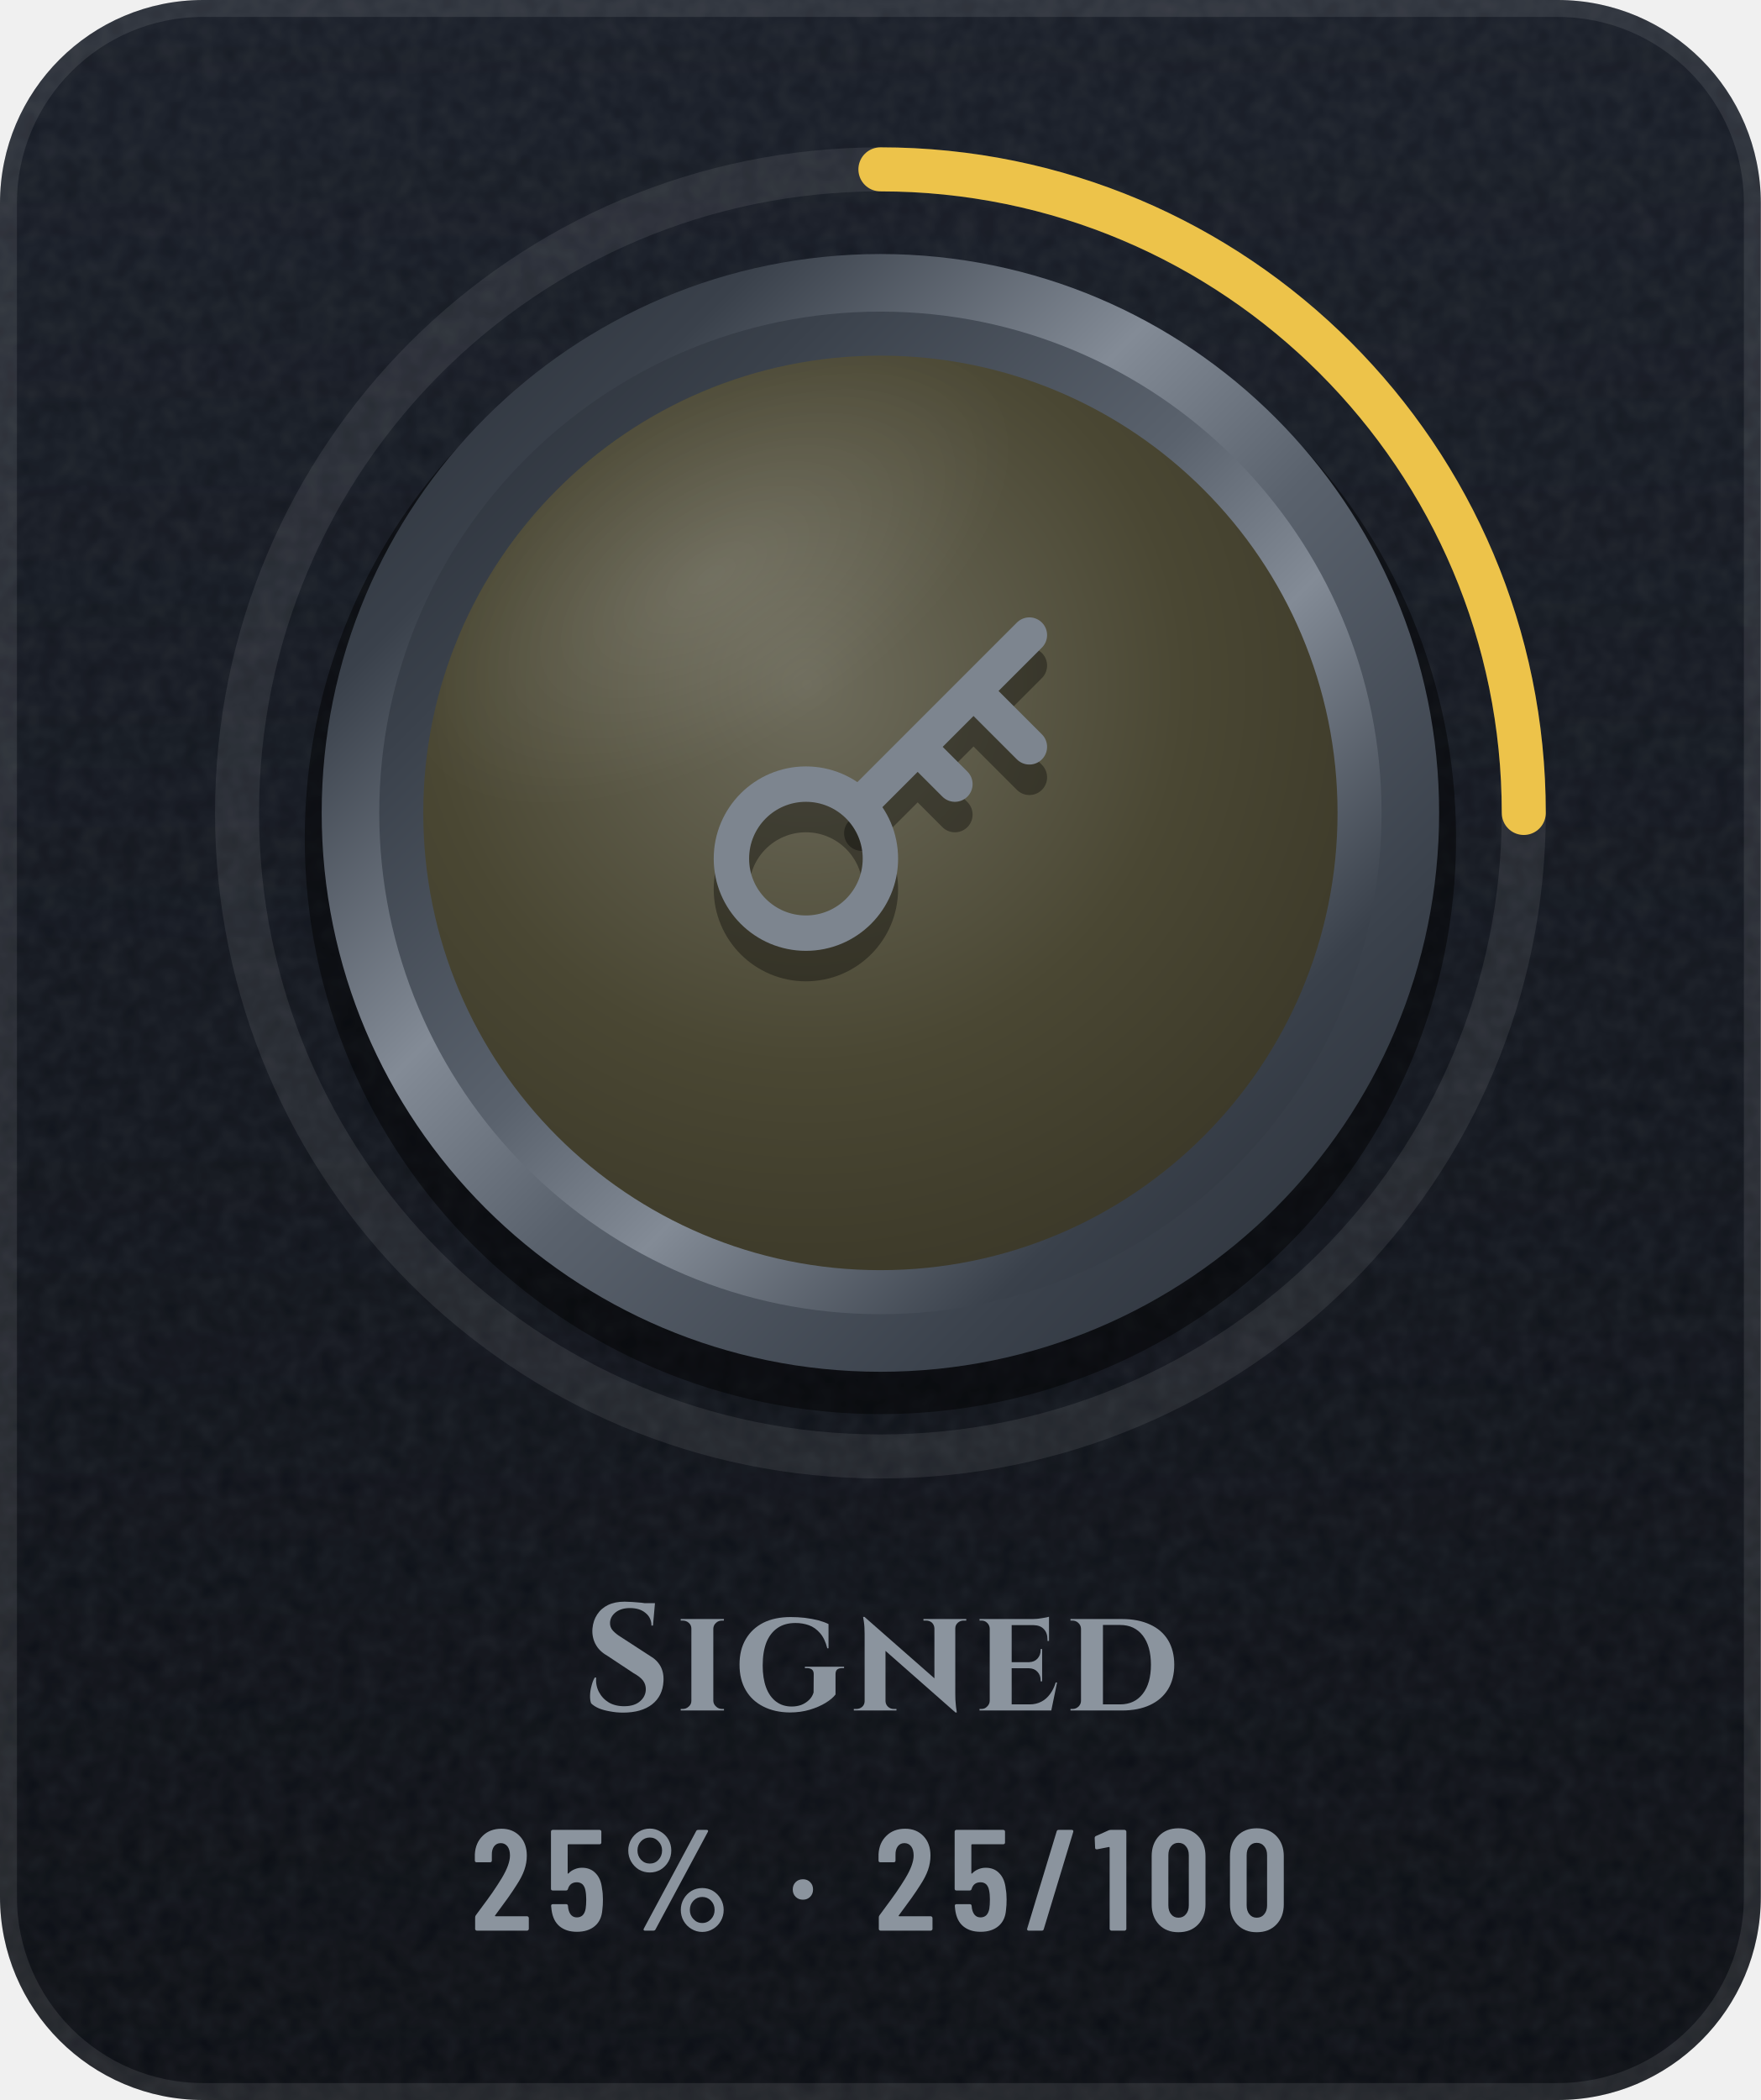
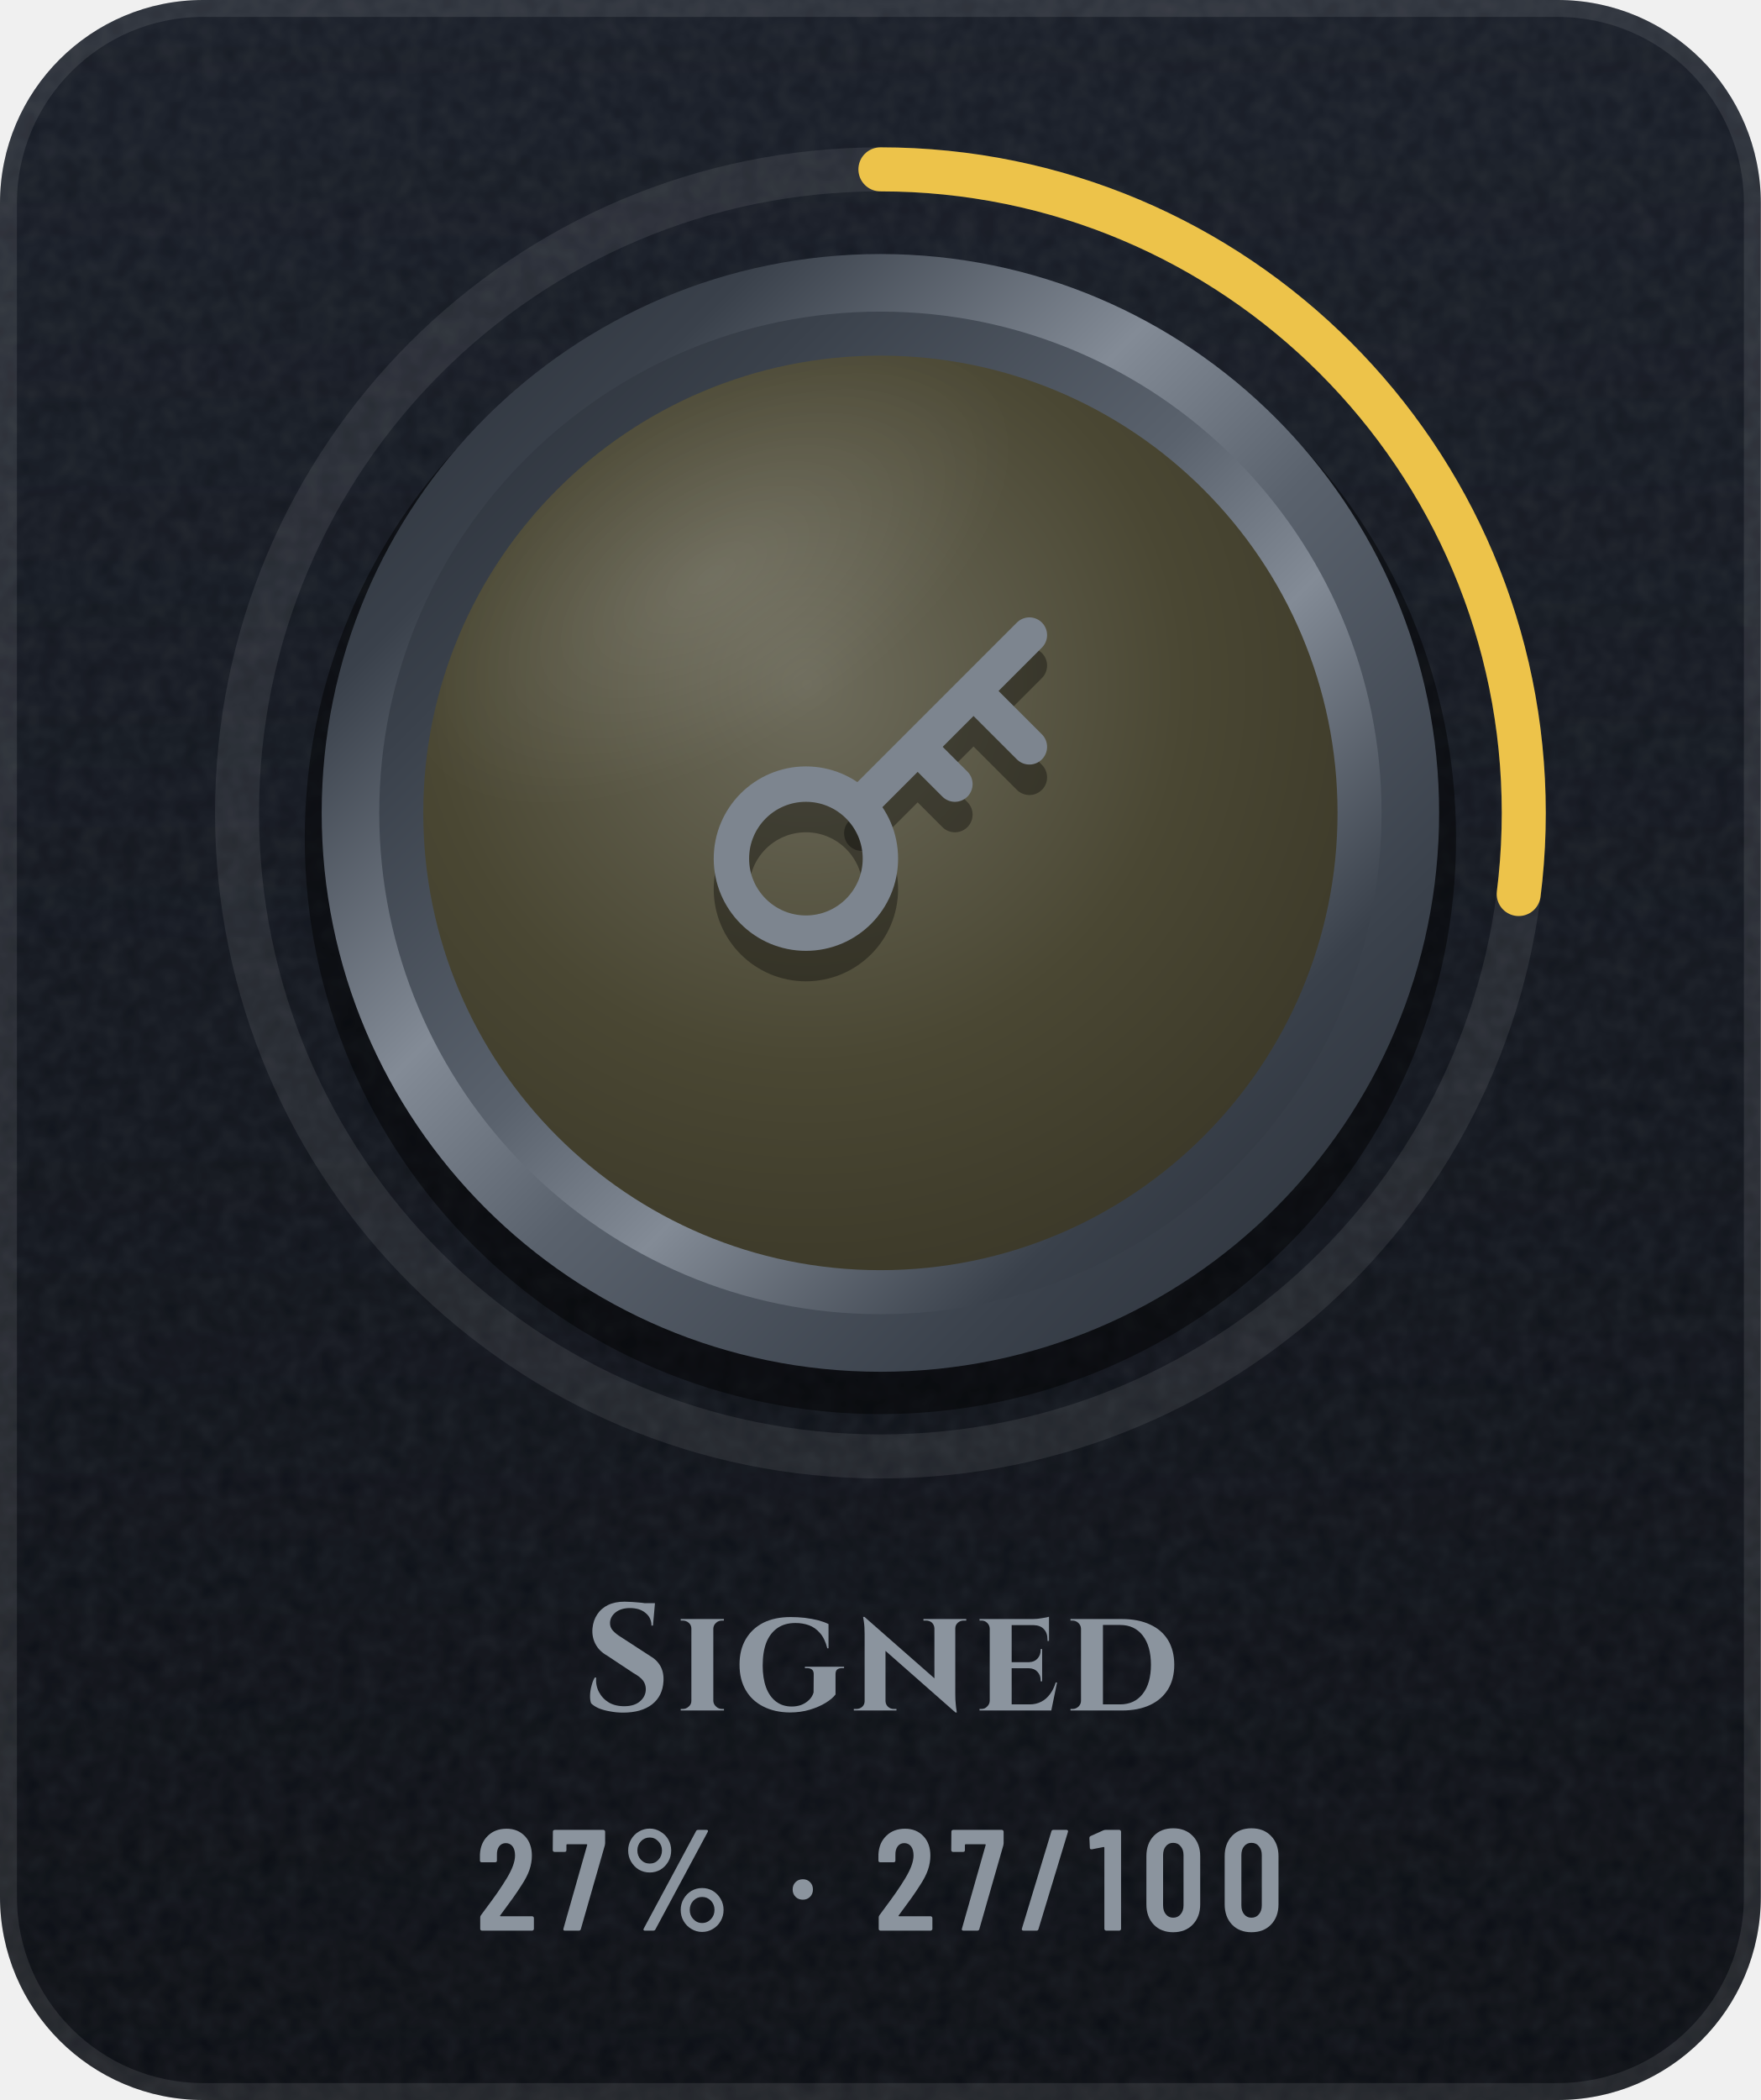
- <svg xmlns="http://www.w3.org/2000/svg" width="104" height="124" viewBox="0 0 104 124" role="img" aria-label="Signed: 25% (25 of 100)">
+ <svg xmlns="http://www.w3.org/2000/svg" width="104" height="124" viewBox="0 0 104 124" role="img" aria-label="Signed: 27% (27 of 100)">
  <defs>
    <linearGradient id="bg" x1="0" y1="0" x2="0" y2="1">
      <stop offset="0" stop-color="#171C26" />
      <stop offset="1" stop-color="#0A0D13" />
    </linearGradient>
    <clipPath id="card">
      <rect width="104" height="124" rx="12" />
    </clipPath>
    <filter id="grain" x="0" y="0" width="100%" height="100%">
      <feTurbulence type="fractalNoise" baseFrequency=".85" numOctaves="2" stitchTiles="stitch" />
      <feColorMatrix values="0 0 0 0 1 0 0 0 0 1 0 0 0 0 1 0 0 0 .07 0" />
    </filter>
    <radialGradient id="glow" cx=".5" cy=".5" r=".5">
      <stop offset="0" stop-color="#5A626D" stop-opacity="0" />
      <stop offset="1" stop-color="#5A626D" stop-opacity="0" />
    </radialGradient>
    <linearGradient id="mh" x1="0" y1="0" x2="1" y2="0">
      <stop offset="0" stop-color="#252A32" />
      <stop offset="0.2" stop-color="#3A414B" />
      <stop offset="0.4" stop-color="#838B96" />
      <stop offset="0.54" stop-color="#5A626D" />
      <stop offset="0.78" stop-color="#3A414B" />
      <stop offset="1" stop-color="#252A32" />
    </linearGradient>
    <linearGradient id="md" x1="0" y1="0" x2="1" y2="1">
      <stop offset="0" stop-color="#252A32" />
      <stop offset="0.2" stop-color="#3A414B" />
      <stop offset="0.4" stop-color="#838B96" />
      <stop offset="0.54" stop-color="#5A626D" />
      <stop offset="0.78" stop-color="#3A414B" />
      <stop offset="1" stop-color="#252A32" />
    </linearGradient>
    <linearGradient id="mdr" x1="1" y1="1" x2="0" y2="0">
      <stop offset="0" stop-color="#252A32" />
      <stop offset="0.2" stop-color="#3A414B" />
      <stop offset="0.4" stop-color="#838B96" />
      <stop offset="0.54" stop-color="#5A626D" />
      <stop offset="0.78" stop-color="#3A414B" />
      <stop offset="1" stop-color="#252A32" />
    </linearGradient>
    <linearGradient id="dia" x1="0" y1="0" x2="1" y2="0">
      <stop offset="0" stop-color="#6CCBFF" />
      <stop offset=".5" stop-color="#C4B2FF" />
      <stop offset="1" stop-color="#F29BDD" />
    </linearGradient>
    <linearGradient id="pb" x1="0" y1="0" x2="1" y2="0">
      <stop offset="0" stop-color="#8F5125" />
      <stop offset="1" stop-color="#F5C69A" />
    </linearGradient>
    <linearGradient id="shg" x1="0" y1="0" x2="1" y2="0">
      <stop offset="0" stop-color="#FFFFFF" stop-opacity="0" />
      <stop offset=".5" stop-color="#FFFFFF" stop-opacity=".6" />
      <stop offset="1" stop-color="#FFFFFF" stop-opacity="0" />
    </linearGradient>
    <radialGradient id="en" cx=".42" cy=".36" r=".75">
      <stop offset="0" stop-color="#6E6C5C" />
      <stop offset=".55" stop-color="#4A4733" />
      <stop offset="1" stop-color="#383526" />
    </radialGradient>
    <linearGradient id="ig" gradientUnits="userSpaceOnUse" x1="0" y1="34" x2="0" y2="62">
      <stop offset="0" stop-color="#7D858F" />
      <stop offset="1" stop-color="#4E5661" />
    </linearGradient>
    <radialGradient id="gl" cx=".5" cy=".5" r=".5">
      <stop offset="0" stop-color="#FFFFFF" stop-opacity=".45" />
      <stop offset="1" stop-color="#FFFFFF" stop-opacity="0" />
    </radialGradient>
    <clipPath id="fc">
      <circle cx="52" cy="48" r="27" />
    </clipPath>
  </defs>
  <g clip-path="url(#card)">
    <rect width="104" height="124" fill="url(#bg)" />
    <rect width="104" height="124" filter="url(#grain)" />
  </g>
  <rect x=".5" y=".5" width="103" height="123" rx="11.5" fill="none" stroke="#FFFFFF" stroke-opacity=".09" />
  <circle cx="52" cy="48" r="48" fill="url(#glow)" />
  <circle cx="52" cy="48" r="38" fill="none" stroke="#FFFFFF" stroke-opacity=".08" stroke-width="2.6" />
-   <circle cx="52" cy="48" r="38" fill="none" stroke="#EDC34A" stroke-width="2.6" stroke-linecap="round" stroke-dasharray="59.7 238.8" transform="rotate(-90 52 48)" />
+   <circle cx="52" cy="48" r="38" fill="none" stroke="#EDC34A" stroke-width="2.6" stroke-linecap="round" stroke-dasharray="64.5 238.8" transform="rotate(-90 52 48)" />
  <circle cx="52" cy="49.5" r="34" fill="#000000" fill-opacity=".45" />
  <circle cx="52" cy="48" r="33" fill="url(#md)" />
  <circle cx="52" cy="48" r="29.6" fill="url(#mdr)" />
  <circle cx="52" cy="48" r="27" fill="url(#en)" />
  <g transform="translate(38.8 36) scale(1.1)" fill="none" stroke="#000000" stroke-width="1.9" stroke-linecap="round" stroke-linejoin="round" stroke-opacity=".35">
    <circle cx="8" cy="15" r="4" />
    <path d="M11 12l9-9M17 6l3 3M14 9l2 2" />
  </g>
  <g transform="translate(38.8 34.2) scale(1.1)" fill="none" stroke="url(#ig)" stroke-width="1.9" stroke-linecap="round" stroke-linejoin="round">
    <circle cx="8" cy="15" r="4" />
    <path d="M11 12l9-9M17 6l3 3M14 9l2 2" />
  </g>
  <g clip-path="url(#fc)">
    <ellipse cx="42" cy="34" rx="20" ry="10" transform="rotate(-32 42 34)" fill="url(#gl)" opacity=".25" />
  </g>
  <g transform="translate(34.4 101) scale(0.009 -0.009)" fill="#8B949E">
    <use href="#s83" x="0" />
    <use href="#s105" x="611" />
    <use href="#s103" x="997" />
    <use href="#s110" x="1760" />
    <use href="#s101" x="2572" />
    <use href="#s100" x="3170" />
  </g>
-   <g transform="translate(27.8 114) scale(0.0085 -0.0085)" fill="#8B949E">
+   <g transform="translate(28.1 114) scale(0.0085 -0.0085)" fill="#8B949E">
    <use href="#m50" x="0" />
-     <use href="#m53" x="519" />
-     <use href="#m37" x="1041" />
-     <use href="#m183" x="2201" />
-     <use href="#m50" x="2805" />
-     <use href="#m53" x="3324" />
-     <use href="#m47" x="3846" />
-     <use href="#m49" x="4326" />
-     <use href="#m48" x="4694" />
-     <use href="#m48" x="5238" />
+     <use href="#m55" x="519" />
+     <use href="#m37" x="1005" />
+     <use href="#m183" x="2165" />
+     <use href="#m50" x="2769" />
+     <use href="#m55" x="3288" />
+     <use href="#m47" x="3774" />
+     <use href="#m49" x="4254" />
+     <use href="#m48" x="4622" />
+     <use href="#m48" x="5166" />
  </g>
  <defs>
    <path id="m37" d="M54 557Q54 598 74 633Q94 668 128 688Q163 709 204 709Q244 709 278 688Q313 668 333 633Q353 598 353 557Q353 515 333 480Q313 445 279 424Q245 404 204 404Q163 404 128 424Q94 445 74 480Q54 515 54 557ZM162 14 526 692Q530 700 541 700H599Q606 700 608 696Q610 692 607 686L243 8Q239 0 228 0H170Q163 0 161 4Q159 8 162 14ZM289 557Q289 594 264 620Q239 647 204 647Q168 647 143 621Q118 595 118 557Q118 519 143 492Q168 466 204 466Q240 466 264 492Q289 519 289 557ZM419 144Q419 185 439 220Q459 255 493 276Q527 296 568 296Q609 296 643 276Q677 255 697 220Q717 185 717 144Q717 102 697 67Q677 32 643 12Q609 -9 568 -9Q527 -9 493 12Q459 32 439 67Q419 102 419 144ZM654 144Q654 182 629 208Q604 234 568 234Q532 234 507 208Q482 182 482 144Q482 106 507 80Q532 53 568 53Q604 53 629 80Q654 106 654 144Z" />
    <path id="m47" d="M21 14 226 690Q229 700 239 700H331Q337 700 340 696Q343 692 341 686L136 10Q133 0 123 0H31Q25 0 22 4Q19 8 21 14Z" />
    <path id="m48" d="M38 183V517Q38 604 89 658Q140 711 224 711Q309 711 360 658Q412 604 412 517V183Q412 96 360 42Q309 -11 224 -11Q140 -11 89 42Q38 96 38 183ZM296 176V524Q296 563 276 586Q257 610 224 610Q192 610 173 586Q154 563 154 524V176Q154 137 173 114Q192 90 224 90Q257 90 276 114Q296 137 296 176Z" />
    <path id="m49" d="M122 700H218Q223 700 226 696Q230 693 230 688V12Q230 7 226 4Q223 0 218 0H126Q121 0 118 4Q114 7 114 12V576Q114 578 112 580Q111 582 109 581L27 565H24Q13 565 13 576L10 643Q10 653 18 657L107 697Q114 700 122 700Z" />
    <path id="m50" d="M173 100H392Q397 100 400 96Q404 93 404 88V12Q404 7 400 4Q397 0 392 0H43Q38 0 34 4Q31 7 31 12V92Q31 101 36 107L75 160Q114 212 152 266Q189 320 215 363Q273 459 273 522Q273 562 256 585Q238 608 209 608Q180 608 163 586Q146 563 147 526V487Q147 482 144 478Q140 475 135 475H41Q36 475 32 478Q29 482 29 487V530Q33 610 84 659Q134 708 214 708Q293 708 342 656Q390 605 390 521Q390 471 373 422Q356 373 319 317Q294 277 260 229Q225 181 214 166Q184 126 170 106Q168 104 169 102Q170 100 173 100Z" />
-     <path id="m53" d="M400 216Q400 175 396 146Q391 72 344 32Q297 -8 219 -8Q145 -8 99 30Q53 68 43 144L40 172Q40 184 52 184H144Q156 184 157 172Q157 166 159 154Q171 92 219 92Q244 92 260 108Q275 124 280 153Q284 178 284 217Q284 254 278 281Q273 307 258 322Q242 336 219 336Q171 336 157 290Q154 279 144 279H51Q46 279 42 282Q39 286 39 291V688Q39 693 42 696Q46 700 51 700H377Q382 700 386 696Q389 693 389 688V612Q389 607 386 604Q382 600 377 600H160Q155 600 155 595V400Q155 397 157 396Q159 396 161 398Q178 416 202 426Q227 437 254 437Q314 437 350 398Q387 360 394 290Q400 259 400 216Z" />
+     <path id="m55" d="M90 13 255 594Q257 600 251 600H116Q111 600 111 595V559Q111 554 108 550Q104 547 99 547H28Q23 547 20 550Q16 554 16 559L17 688Q17 693 20 696Q24 700 29 700H368Q373 700 376 696Q380 693 380 688V607Q380 603 378 593L211 10Q208 0 197 0H100Q87 0 90 13Z" />
    <path id="m183" d="M37 286Q37 317 57 337Q77 357 108 357Q139 357 158 337Q178 317 178 286Q178 255 158 235Q138 215 108 215Q77 215 57 235Q37 255 37 286Z" />
    <path id="s83" d="M277 714Q297 714 326 712Q356 710 388 707Q399 705 409 704H476L475 692Q475 692 475 692L463 557H453Q453 609 414 640Q376 672 312 672Q254 672 218 644Q183 616 181 576Q180 546 200 524Q220 502 251 483L442 359Q488 333 512 291Q535 249 532 193Q527 95 457 40Q387 -14 267 -14Q223 -14 182 -6Q140 1 108 14Q76 28 57 47Q49 69 50 100Q51 131 60 163Q68 195 81 216H90Q86 165 108 122Q131 78 174 52Q218 27 278 28Q344 29 380 62Q416 94 416 140Q416 171 398 196Q379 221 337 244L162 360Q109 390 85 437Q61 484 66 539Q71 591 97 630Q123 670 168 692Q214 714 277 714Z" />
    <path id="s100" d="M371 600Q478 600 555 564Q632 529 673 462Q714 394 714 300Q714 206 673 139Q632 72 555 36Q478 0 371 0H33V10H46Q69 10 86 26Q102 42 102 64V537Q101 560 84 575Q68 590 45 590H33V600ZM246 561V40H359Q453 40 507 109Q561 178 561 300Q561 422 507 492Q453 561 359 561Z" />
    <path id="s101" d="M543 184 505 0H34V10H47Q69 10 84 26Q100 41 101 63V537Q100 560 84 575Q69 590 47 590H34V600H385Q414 600 446 606Q478 611 490 615V456H480V465Q480 509 456 534Q433 559 389 560H245V317H359Q394 318 414 340Q435 363 435 396V403H445V191H435V199Q435 232 414 254Q394 276 359 277H245V40H363Q406 40 440 58Q473 75 497 108Q521 140 534 184Z" />
    <path id="s103" d="M370 613Q416 613 462 608Q509 602 550 592Q590 581 618 567V408H610Q594 472 562 508Q531 544 490 559Q449 574 401 574Q331 574 283 541Q235 508 210 446Q186 383 186 295Q186 212 208 152Q230 92 273 59Q316 26 377 26Q409 26 438 36Q467 47 489 68Q511 88 520 118L521 238Q521 258 510 268Q498 278 477 278H463V287H720V278H707Q683 278 672 266Q664 256 664 238V105Q643 77 599 50Q555 23 495 5Q435 -13 364 -13Q264 -12 190 26Q116 63 75 133Q34 203 34 301Q34 399 75 468Q116 538 191 576Q266 613 370 613Z" />
    <path id="s105" d="M104 63V537Q104 560 87 575Q70 590 46 590H34V600H318L317 590H306Q282 590 266 575Q249 560 248 537V63Q249 41 266 26Q282 10 306 10H318V0H34V10H47Q70 10 87 26Q104 41 104 63Z" />
    <path id="s110" d="M91 614 550 211V539Q549 561 534 576Q518 590 495 590H478V600H759V590H742Q720 590 704 576Q687 561 687 539V104Q687 69 690 42Q692 16 695 2L697 -13H688L229 391V61Q230 39 246 24Q262 10 284 10H301V0H21V10H37Q60 10 76 24Q92 39 92 61V500Q92 551 87 583L82 614Z" />
  </defs>
</svg>
